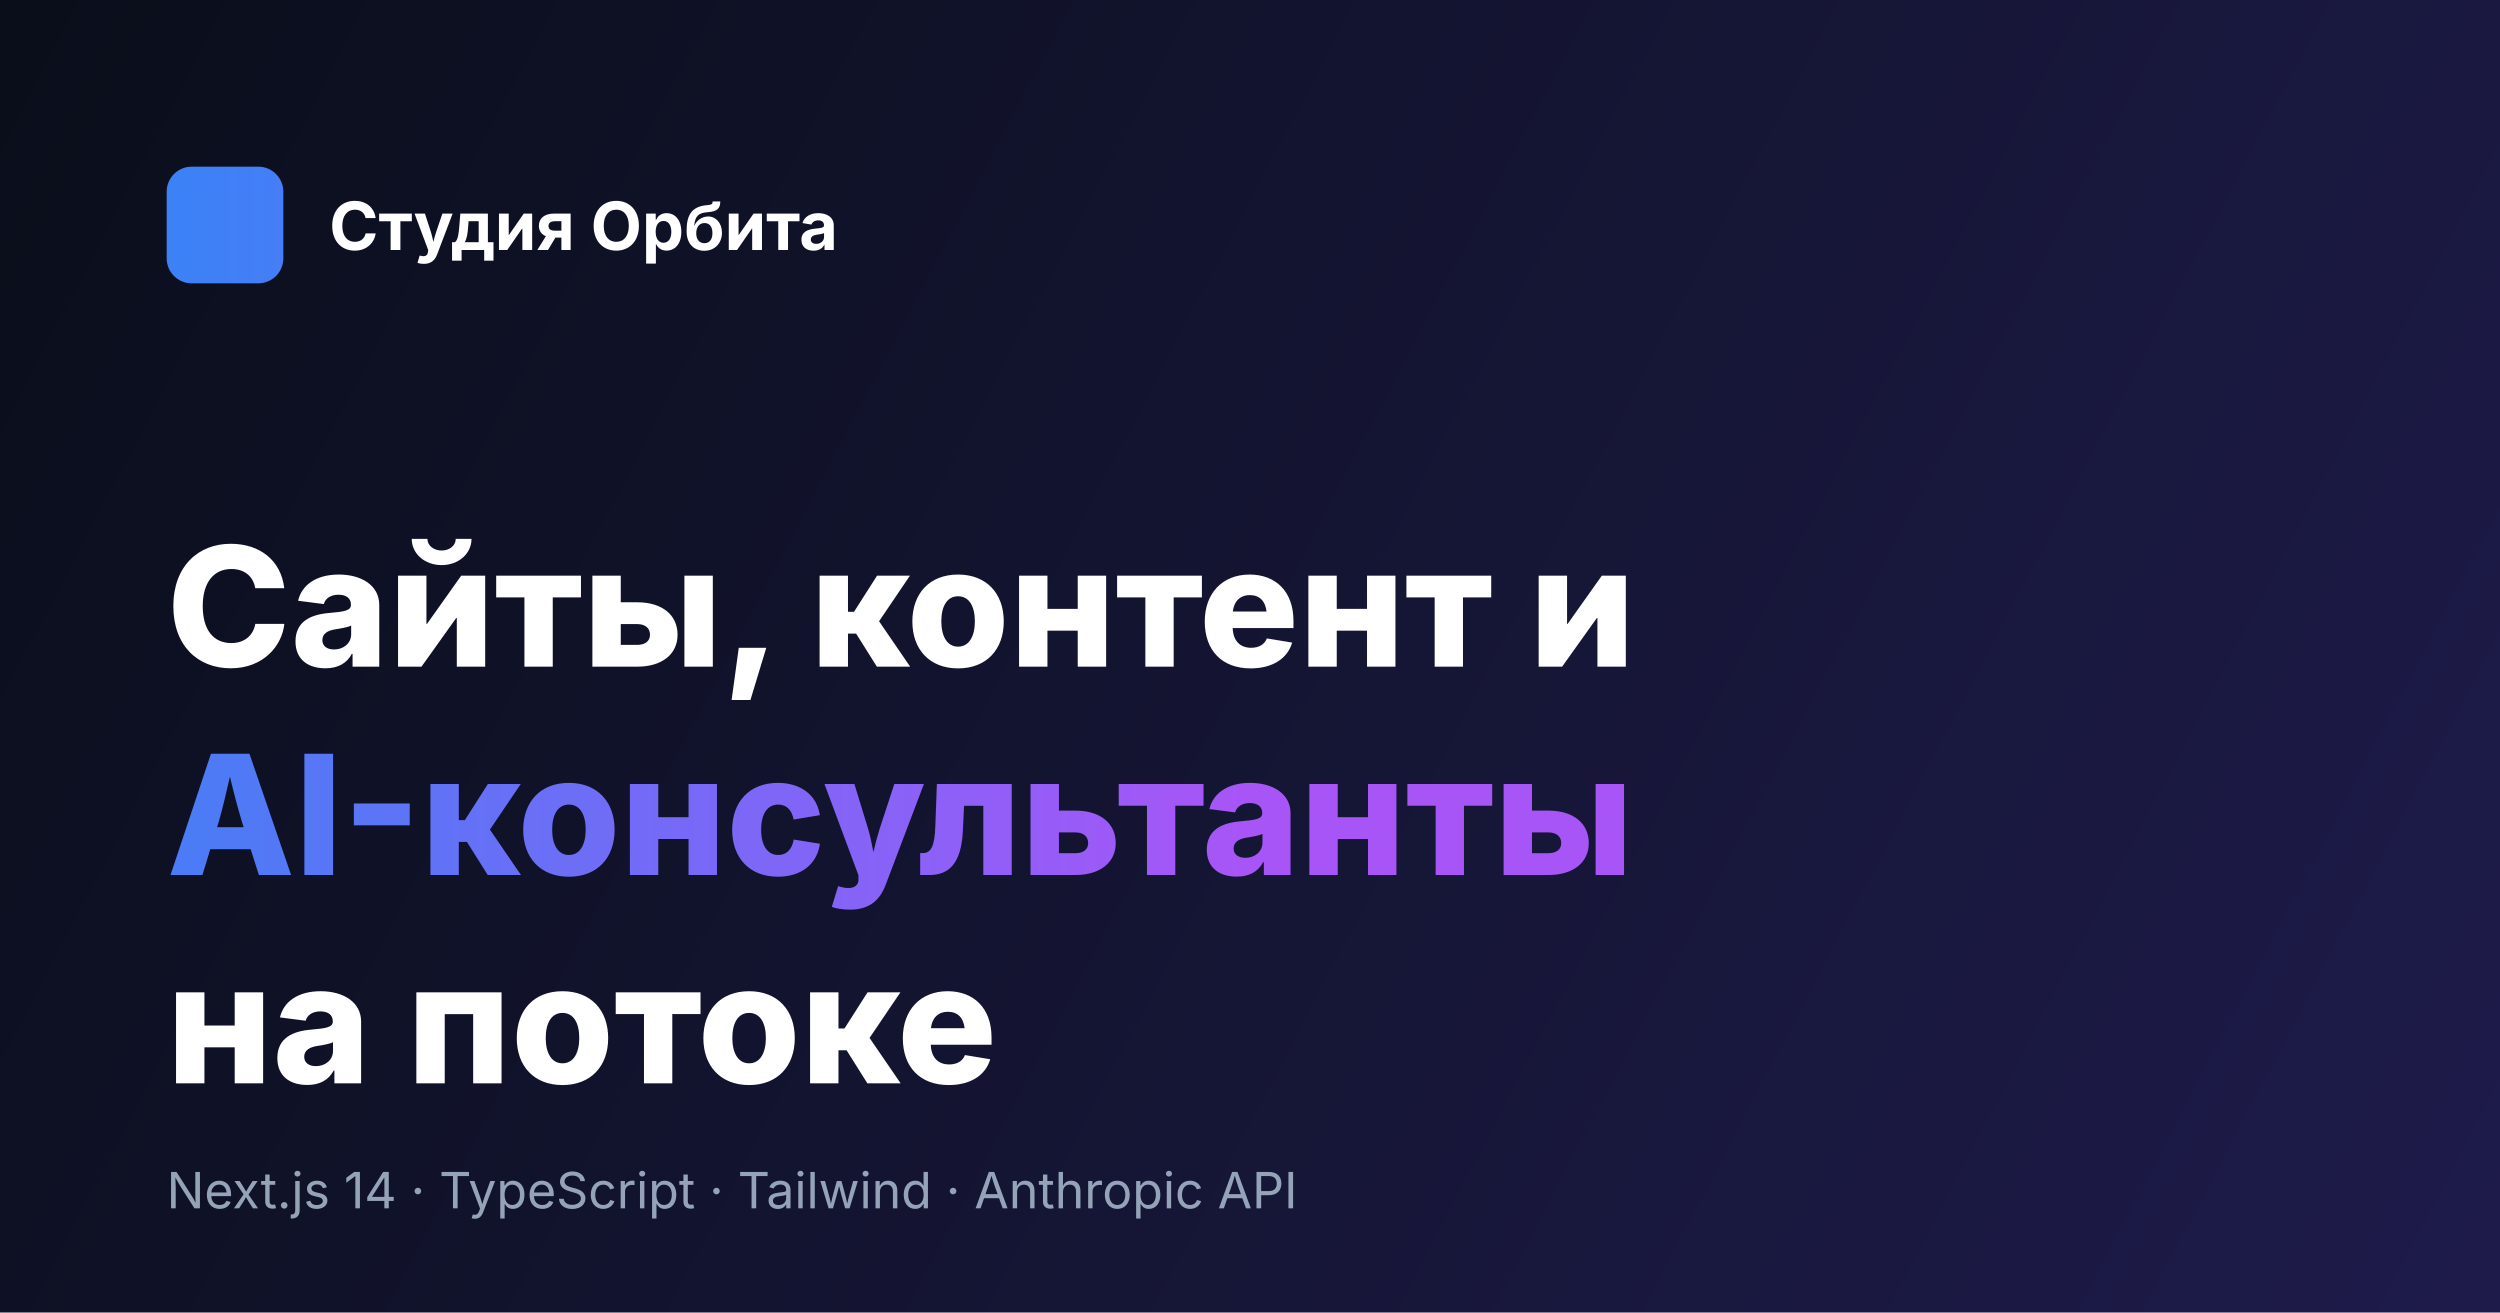
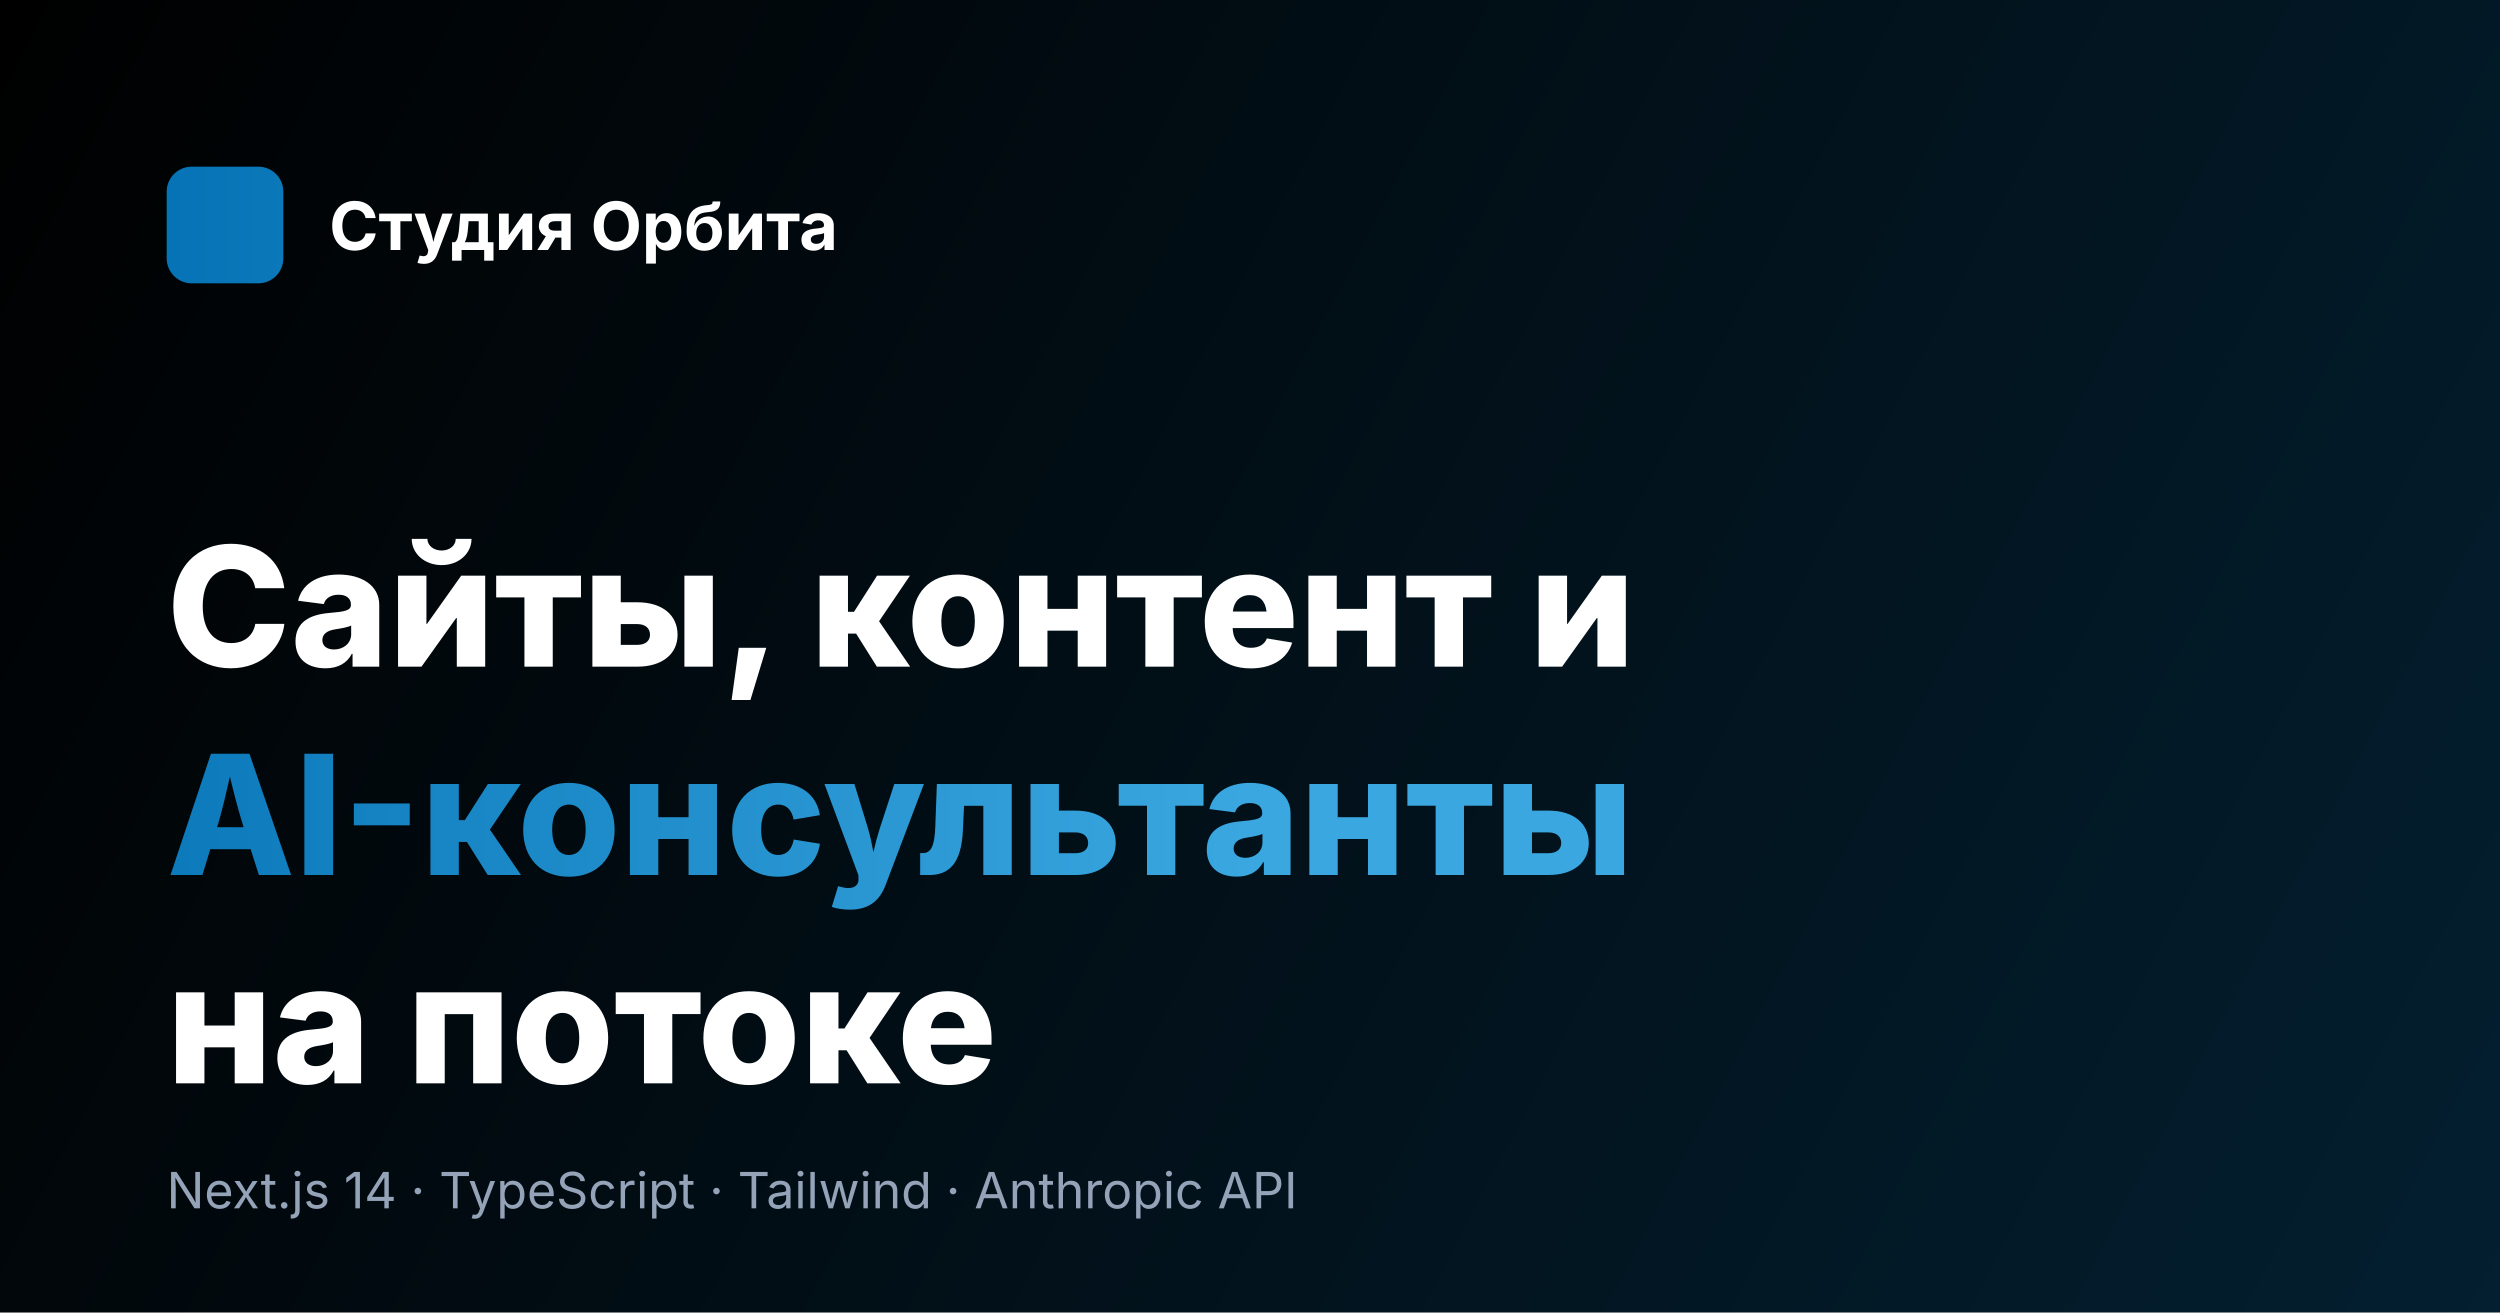
<svg xmlns="http://www.w3.org/2000/svg" viewBox="0 0 1200 630" fill="none">
  <defs>
    <linearGradient id="bg" x1="0" y1="0" x2="1200" y2="630" gradientUnits="userSpaceOnUse">
-       <stop stop-color="#0a0e1a" />
-       <stop offset="1" stop-color="#1e1b4b" />
+       <stop stop-color="#000000" />
+       <stop offset="1" stop-color="#031f30" />
    </linearGradient>
    <linearGradient id="accent" x1="0" y1="0" x2="600" y2="0" gradientUnits="userSpaceOnUse">
-       <stop stop-color="#3b82f6" />
-       <stop offset="1" stop-color="#a855f7" />
+       <stop stop-color="#0573b5" />
+       <stop offset="1" stop-color="#3aa7e0" />
    </linearGradient>
  </defs>
  <rect width="1200" height="630" fill="url(#bg)" />
  <g transform="translate(80, 80)">
    <rect width="56" height="56" rx="12" fill="url(#accent)" />
    <text x="78" y="40" font-family="system-ui, -apple-system, sans-serif" font-size="32" font-weight="700" fill="#ffffff">Студия Орбита</text>
  </g>
  <text x="80" y="320" font-family="system-ui, -apple-system, sans-serif" font-size="80" font-weight="800" fill="#ffffff">
    <tspan x="80" dy="0">Сайты, контент и</tspan>
    <tspan x="80" dy="100" fill="url(#accent)">AI-консультанты</tspan>
    <tspan x="80" dy="100" fill="#ffffff">на потоке</tspan>
  </text>
  <text x="80" y="580" font-family="system-ui, -apple-system, sans-serif" font-size="24" fill="#94a3b8">
    Next.js 14 · TypeScript · Tailwind · Anthropic API
  </text>
</svg>
